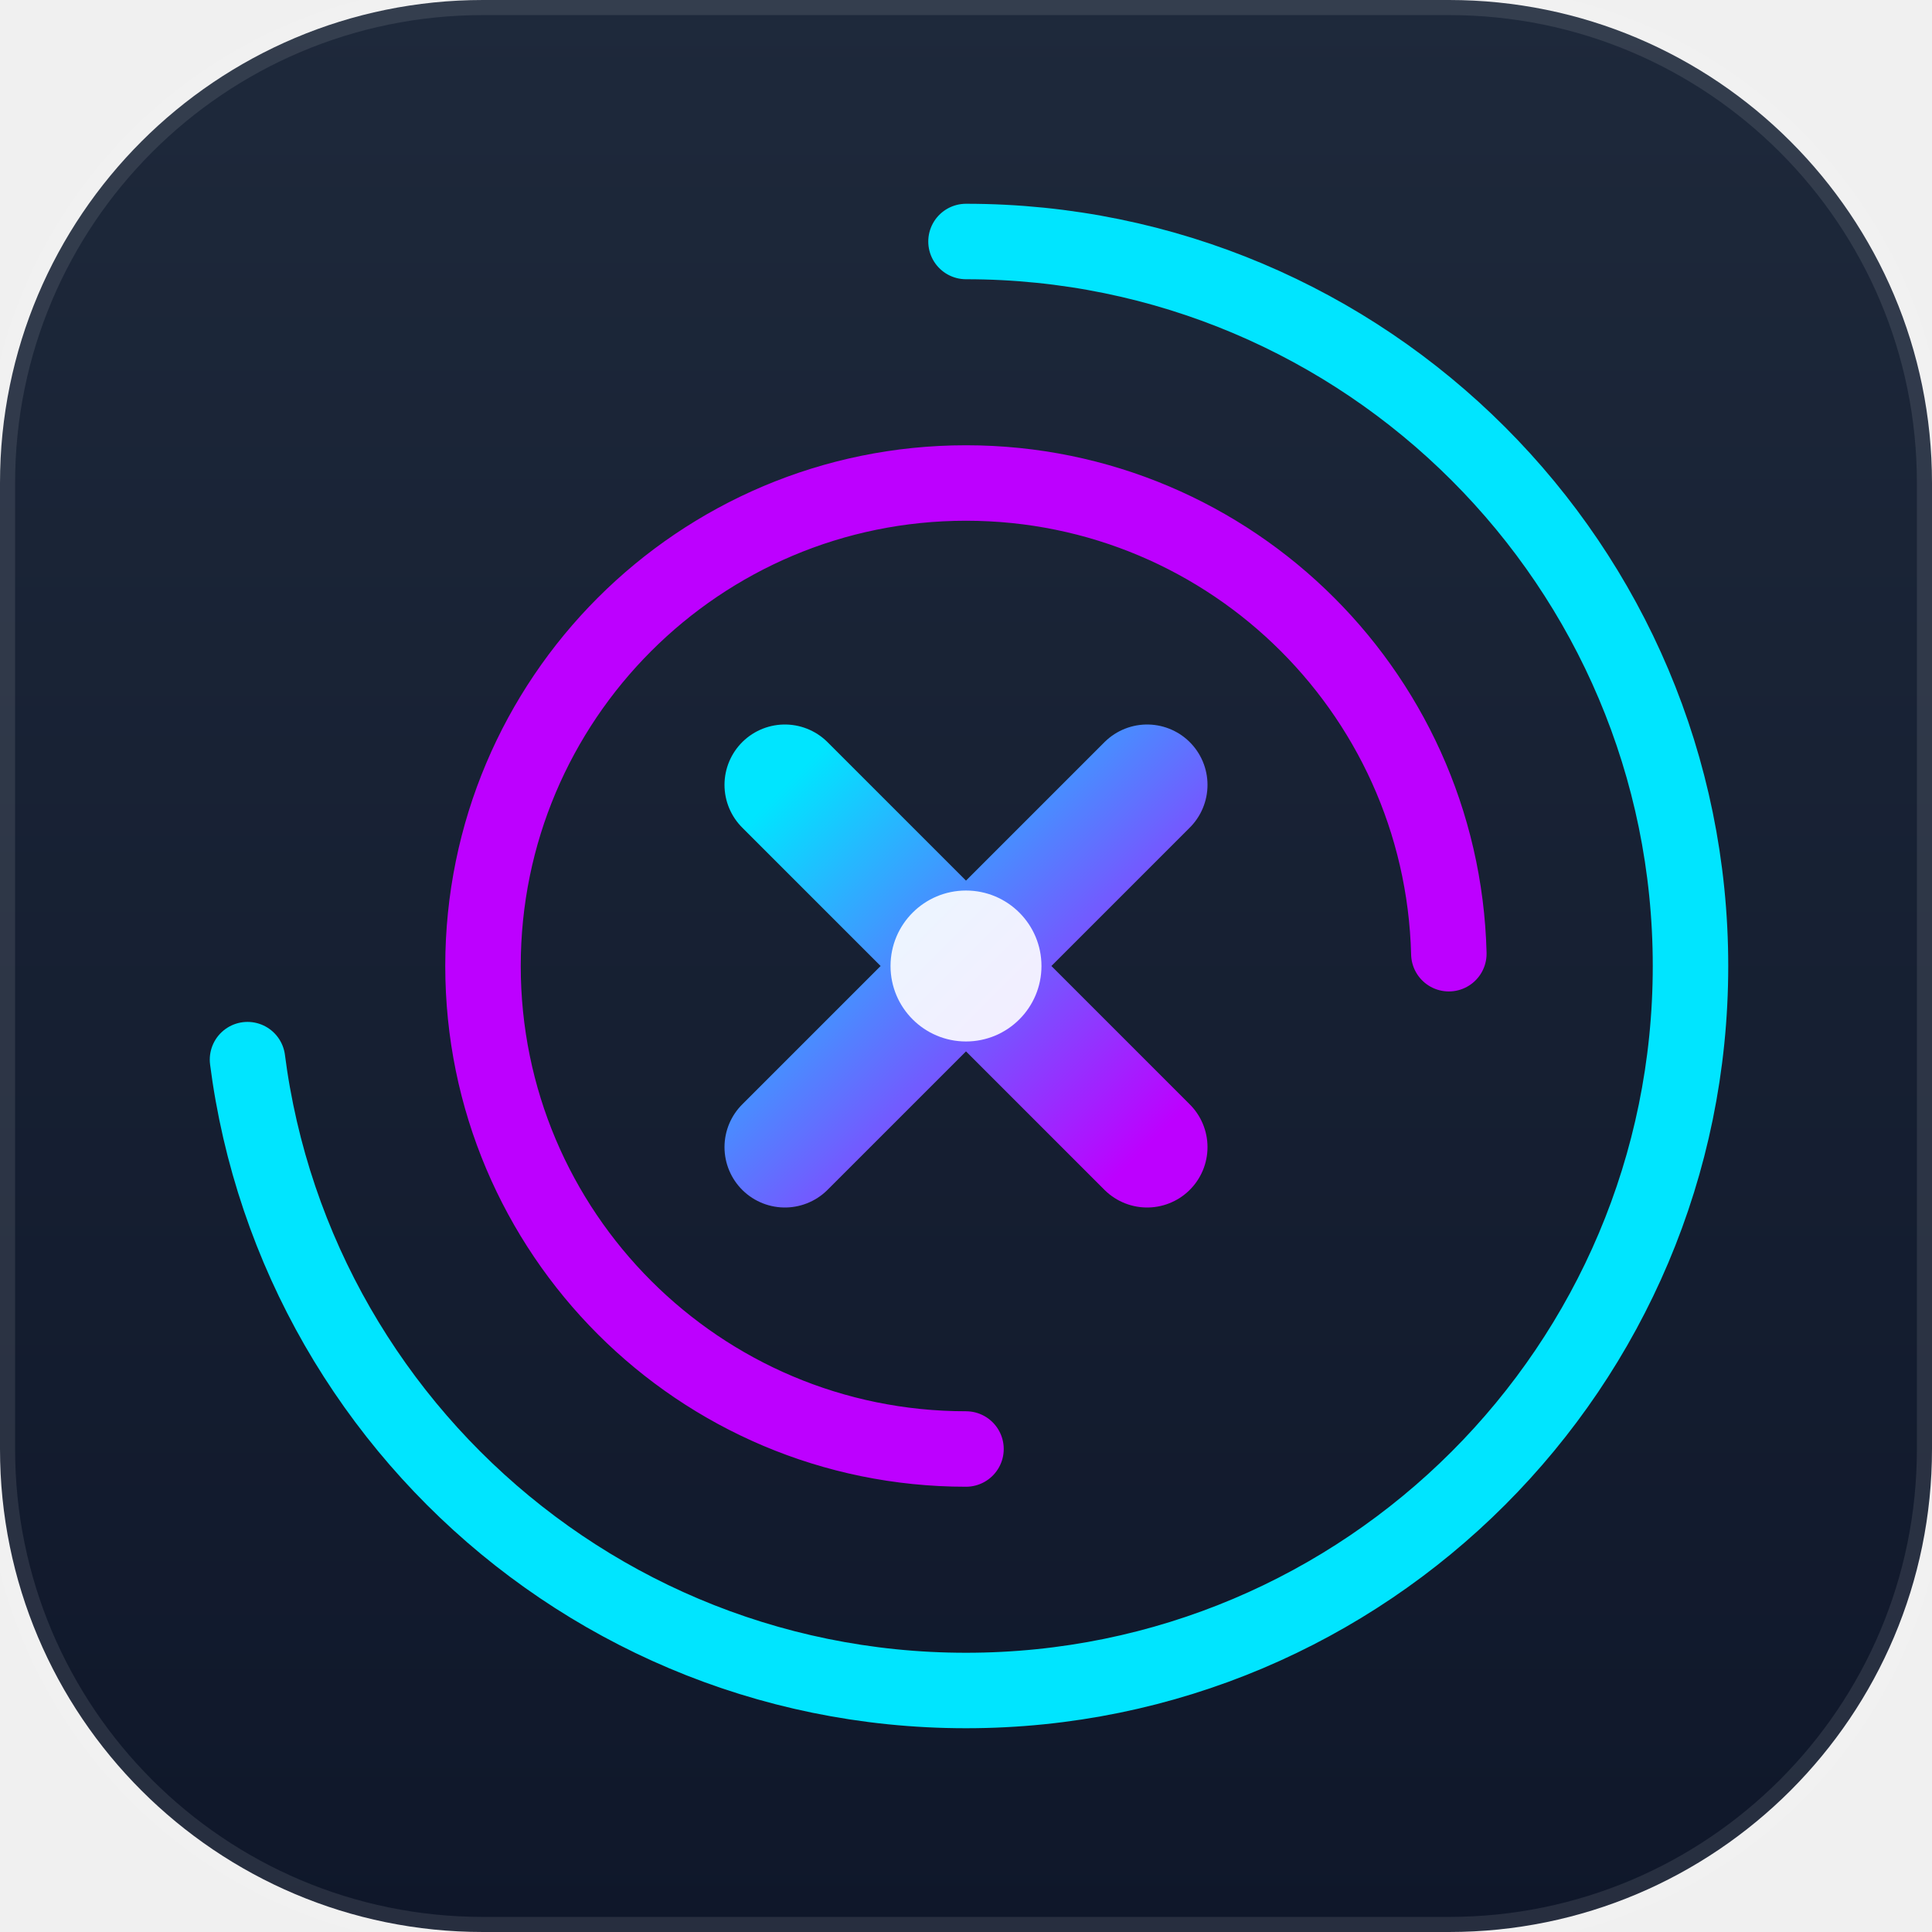
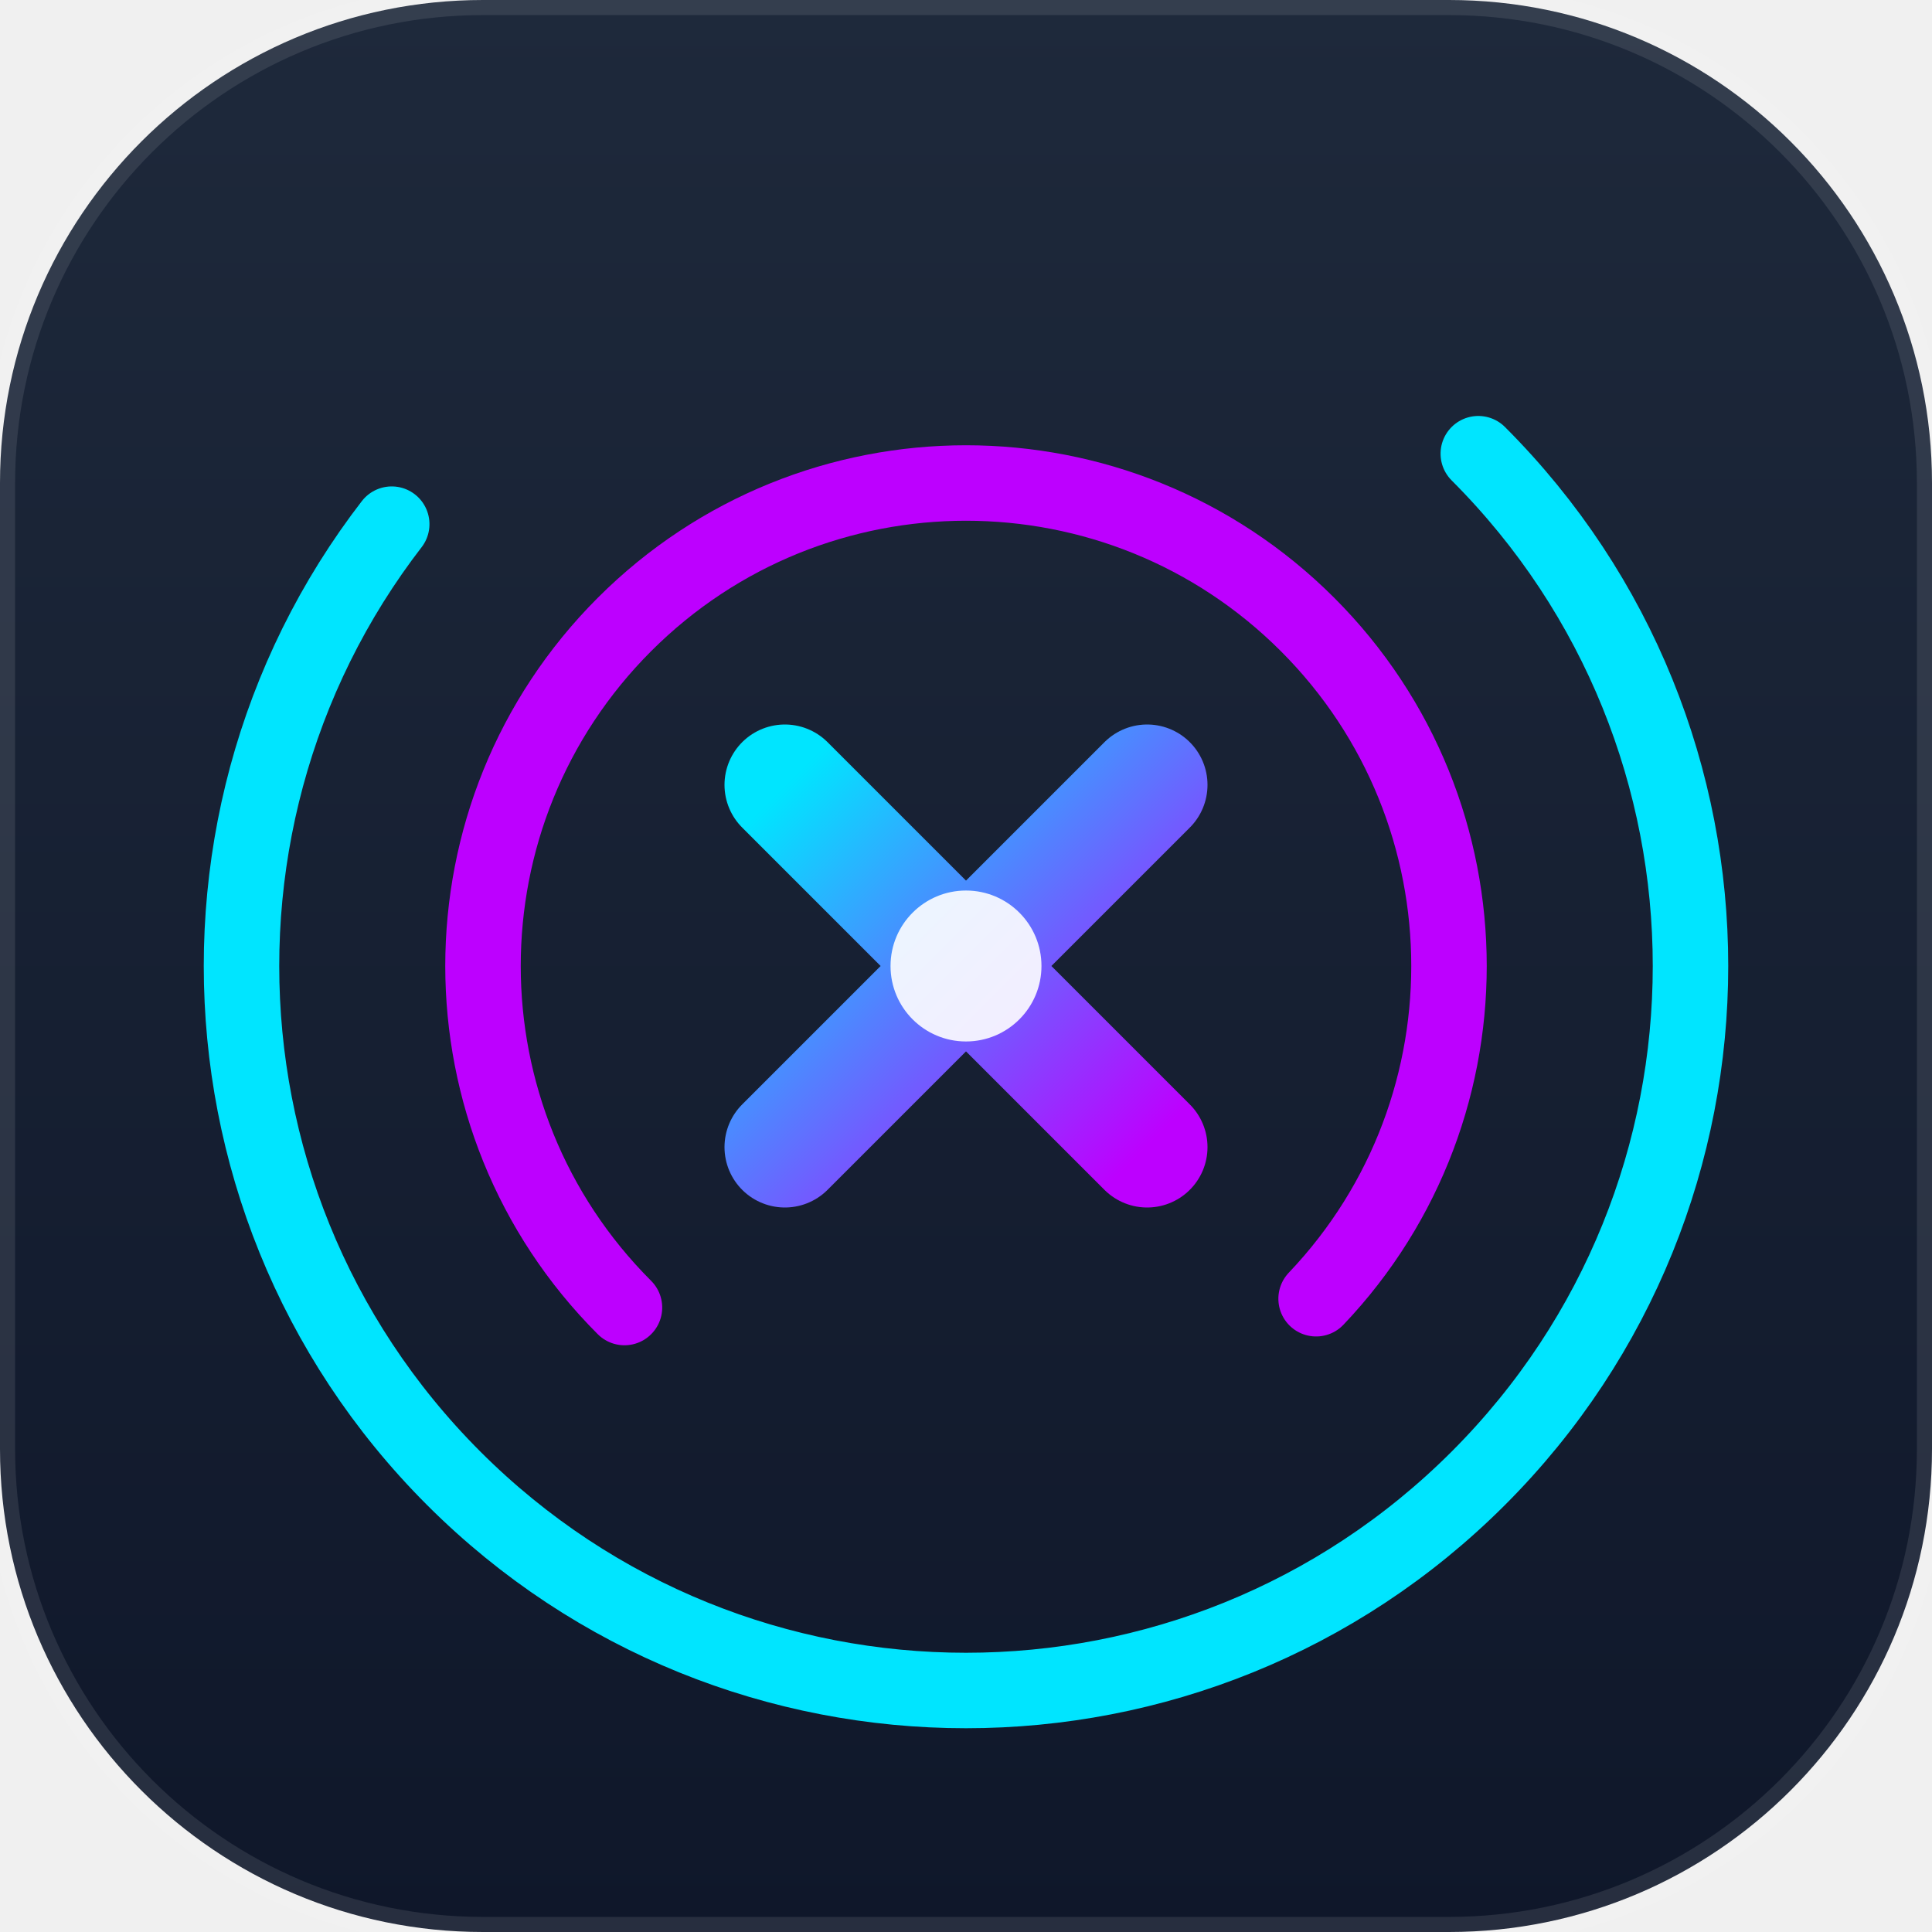
<svg xmlns="http://www.w3.org/2000/svg" width="64" height="64" viewBox="0 0 64 64">
  <defs>
    <linearGradient id="grad-nav" x1="0%" y1="0%" x2="100%" y2="100%">
      <stop offset="0%" style="stop-color:#00e5ff;stop-opacity:1" />
      <stop offset="100%" style="stop-color:#bd00ff;stop-opacity:1" />
    </linearGradient>
    <linearGradient id="grad-bg-icon" x1="0%" y1="0%" x2="0%" y2="100%">
      <stop offset="0%" style="stop-color:#1e293b;stop-opacity:1" />
      <stop offset="100%" style="stop-color:#0f172a;stop-opacity:1" />
    </linearGradient>
  </defs>
  <rect x="0" y="0" width="64" height="64" rx="16" fill="url(#grad-bg-icon)" stroke="rgba(255,255,255,0.1)" stroke-width="1" />
-   <circle cx="32" cy="32" r="24" stroke="#00e5ff" stroke-width="2.5" fill="none" stroke-dasharray="110 200" stroke-linecap="round" transform="rotate(270 32 32)" opacity="1" />
-   <circle cx="32" cy="32" r="16" stroke="#bd00ff" stroke-width="2.5" fill="none" stroke-dasharray="75 200" stroke-linecap="round" transform="rotate(90 32 32)" opacity="1" />
+   <circle cx="32" cy="32" r="24" stroke="#00e5ff" stroke-width="2.5" fill="none" stroke-dasharray="110 200" stroke-linecap="round" transform="rotate(315 32 32)" opacity="1" />
+   <circle cx="32" cy="32" r="16" stroke="#bd00ff" stroke-width="2.5" fill="none" stroke-dasharray="75 200" stroke-linecap="round" transform="rotate(135 32 32)" opacity="1" />
  <path d="M26 26 L38 38 M38 26 L26 38" stroke="url(#grad-nav)" stroke-width="4" stroke-linecap="round" fill="none" />
  <circle cx="32" cy="32" r="2.5" fill="white" opacity="0.9" />
</svg>
